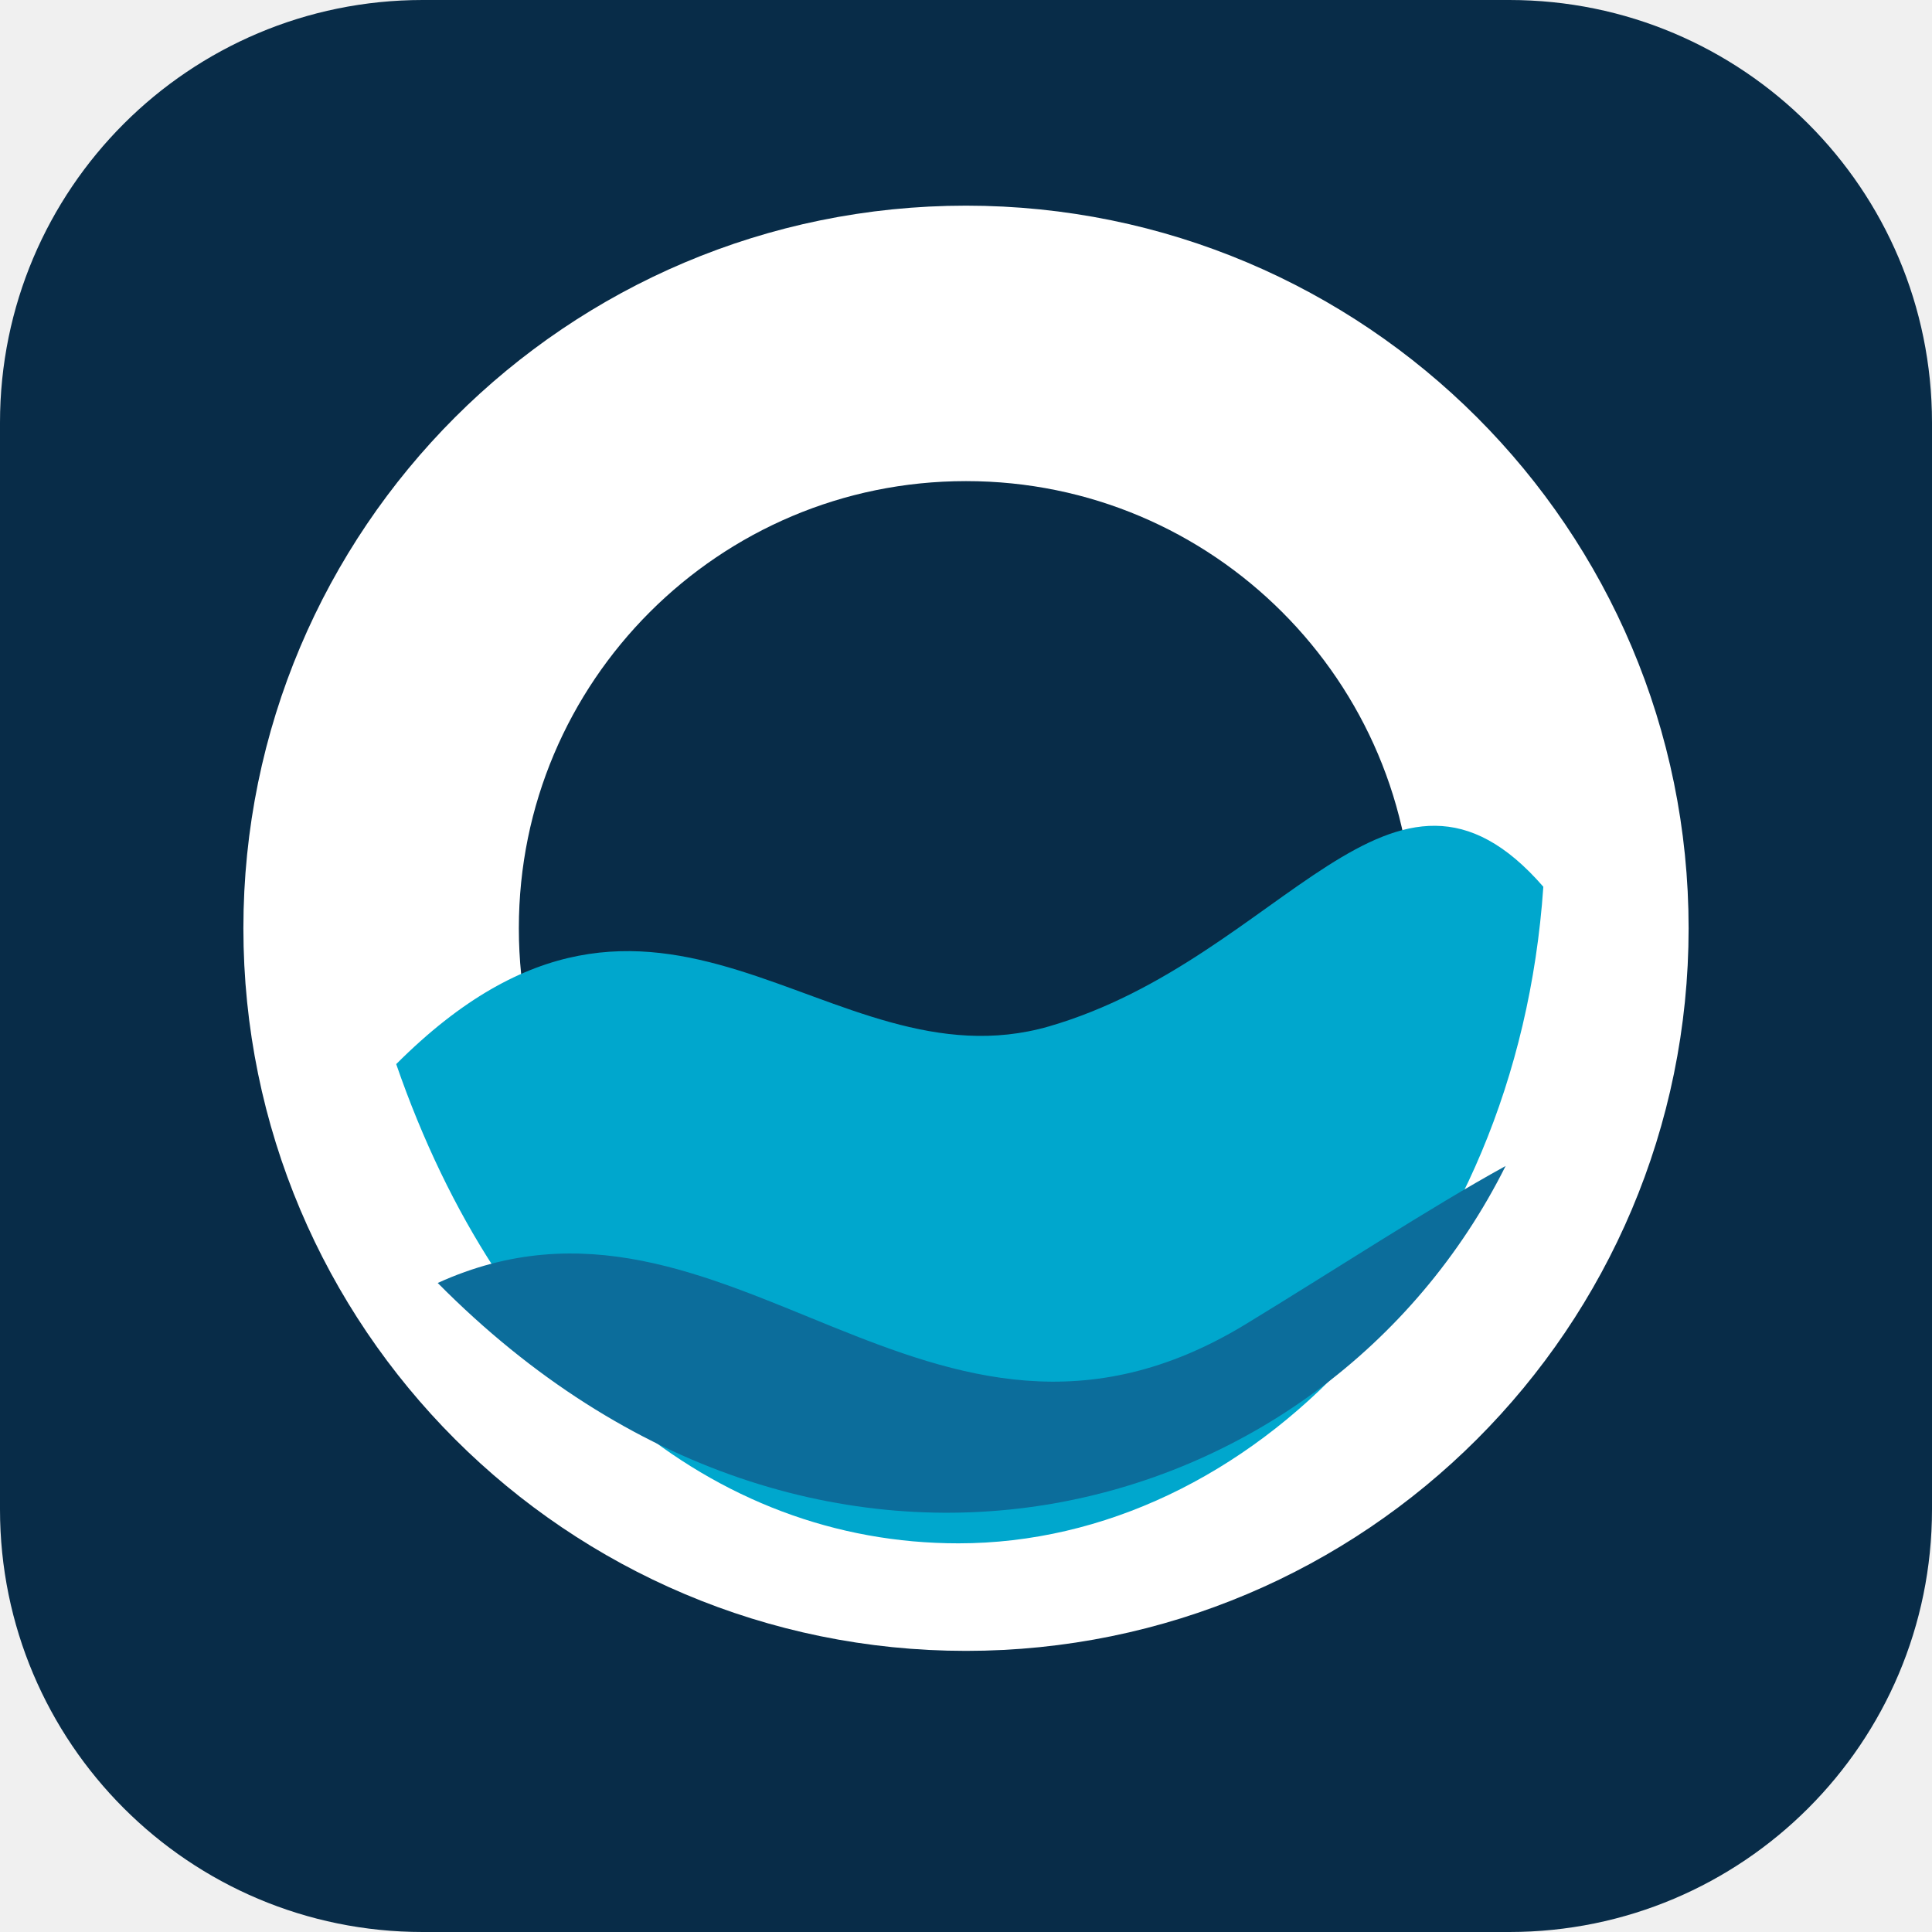
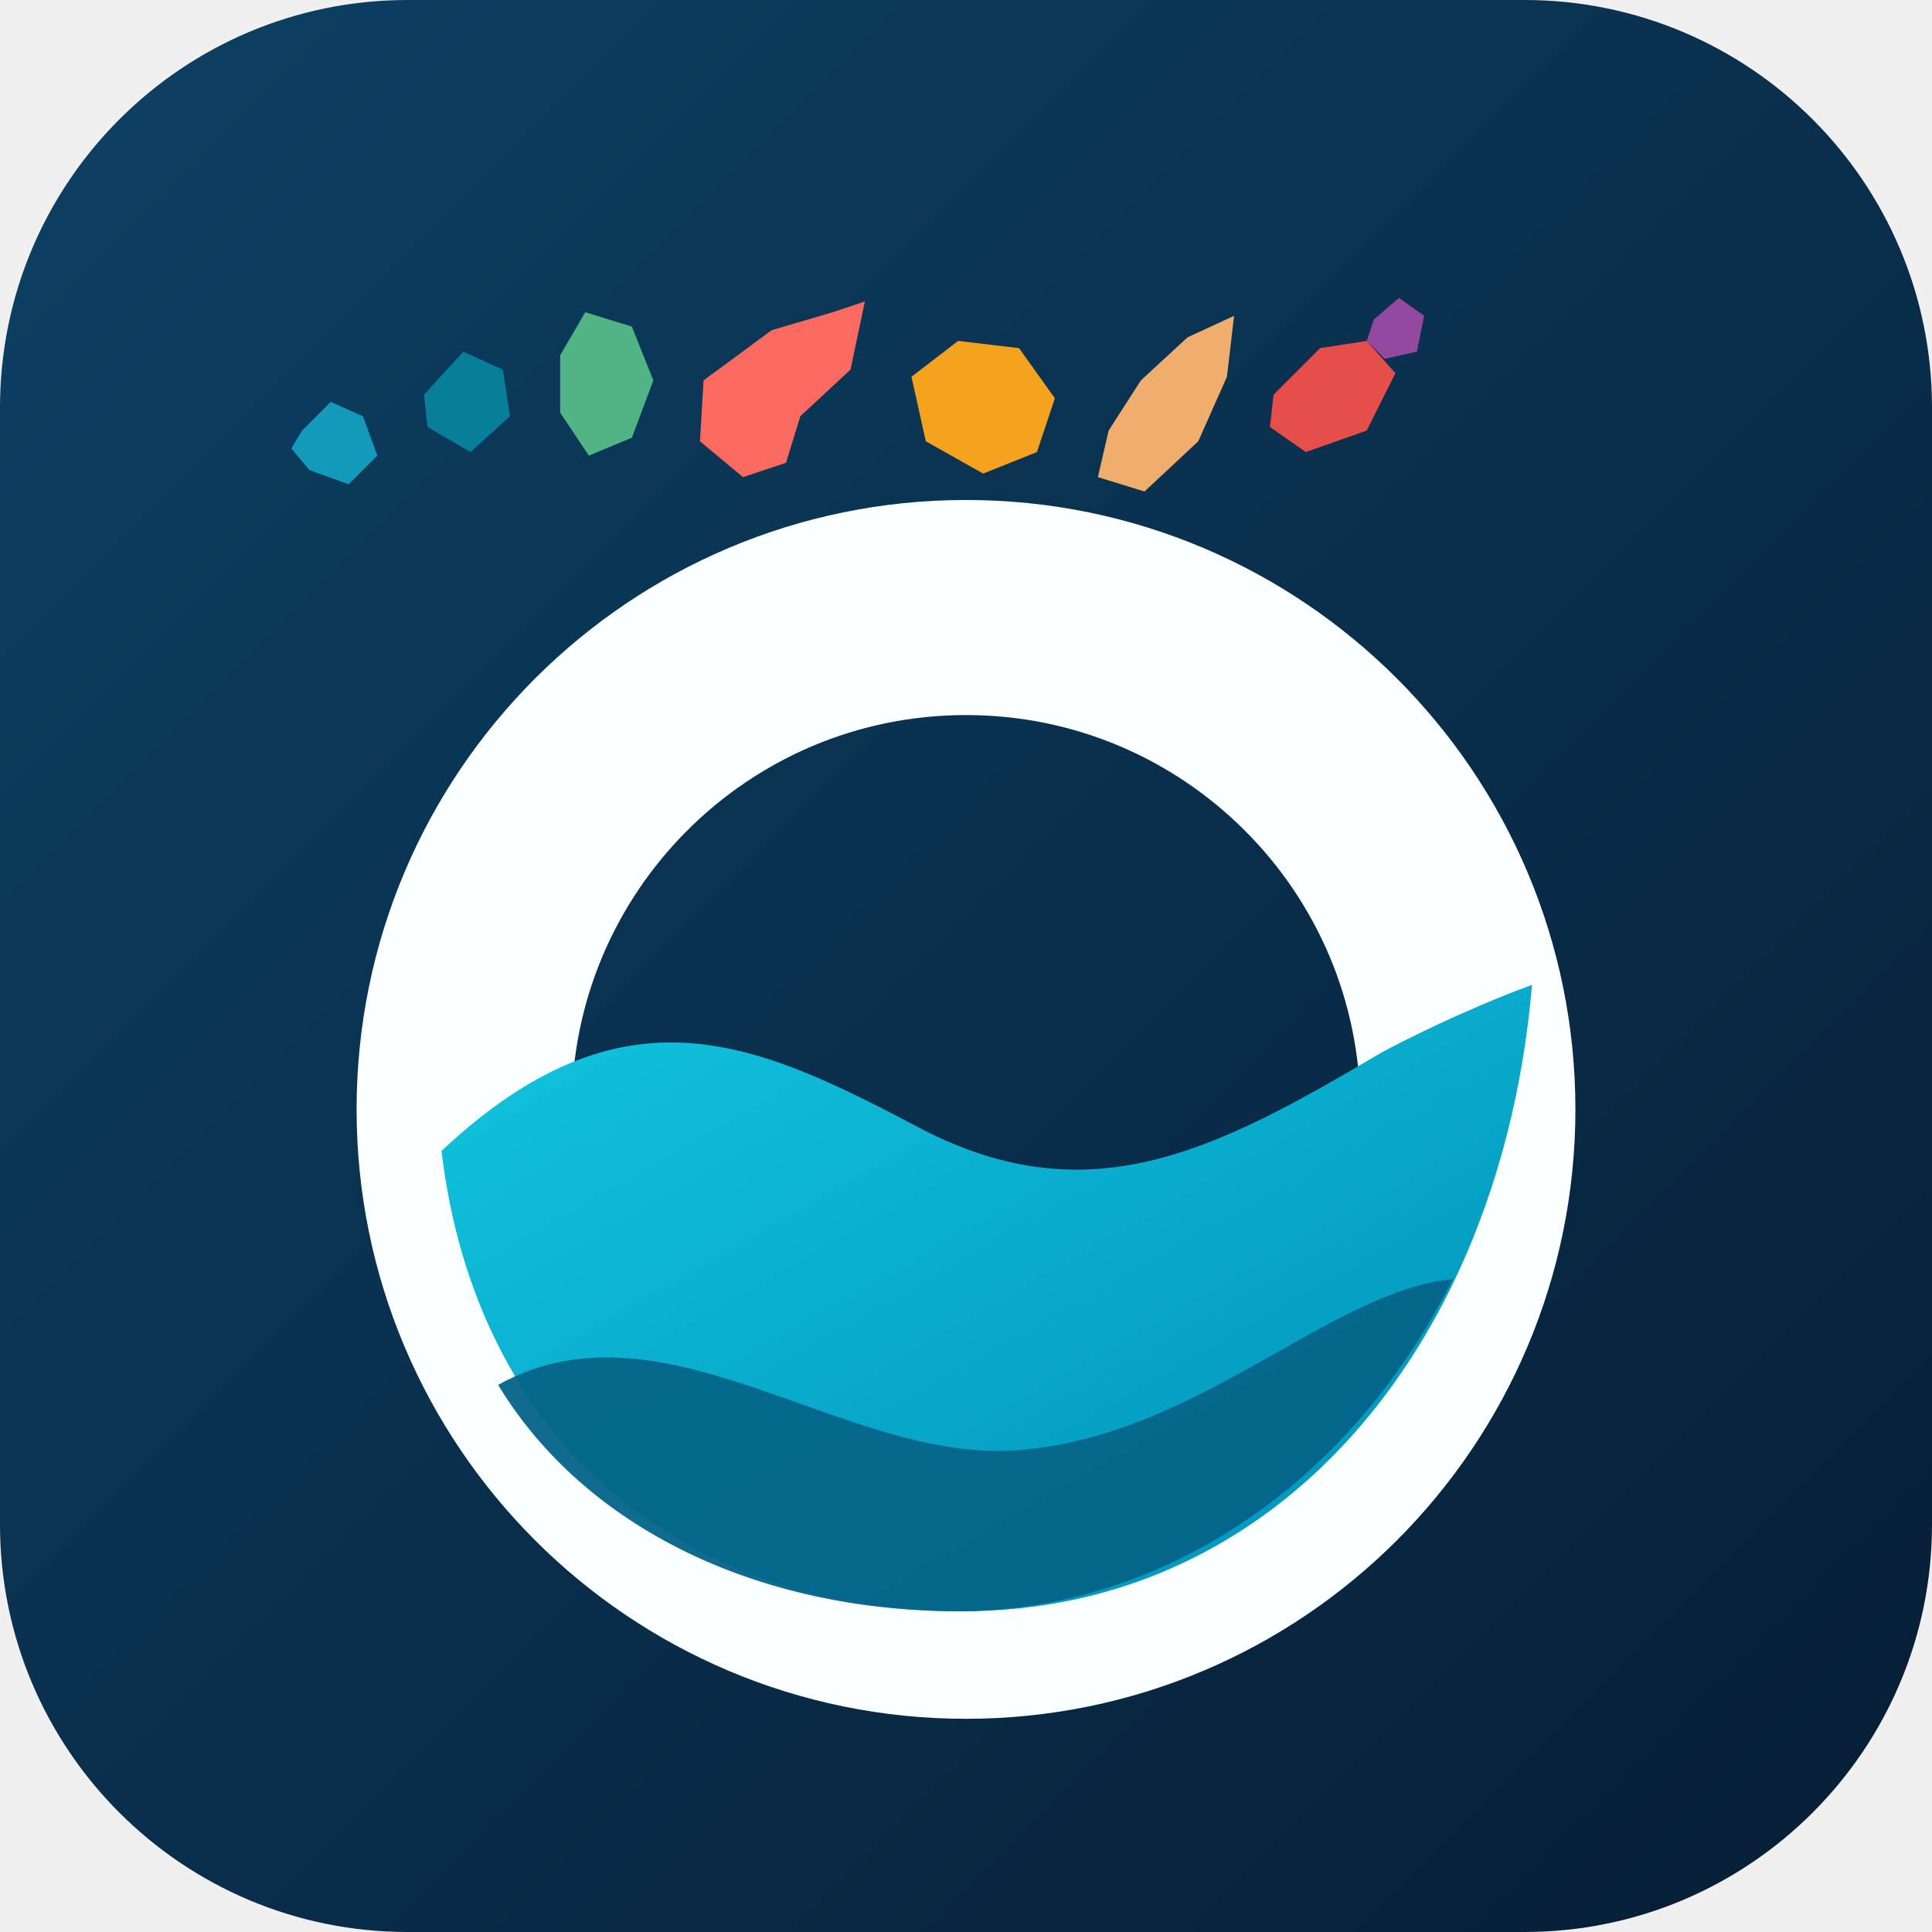
- <svg xmlns="http://www.w3.org/2000/svg" viewBox="0 0 512 512" role="img" aria-label="Ochea">
-   <rect width="512" height="512" rx="112" fill="#082c48" />
-   <circle cx="256" cy="246" r="155" fill="none" stroke="#ffffff" stroke-width="73" />
-   <path d="M105 282c70-70 114 7 173-10 62-18 91-83 131-37-7 102-78 174-155 174-65 0-121-46-149-127z" fill="#00a7cd" />
-   <path d="M116 340c77-35 130 62 214 11 23-14 49-31 69-42-48 96-182 133-283 31z" fill="#0c6d9b" />
+ <svg xmlns="http://www.w3.org/2000/svg" viewBox="0 0 512 512" role="img" aria-labelledby="title">
+   <defs>
+     <linearGradient id="sky" x1="0" y1="0" x2="1" y2="1">
+       <stop stop-color="#0c4165" />
+       <stop offset="1" stop-color="#071d34" />
+     </linearGradient>
+     <linearGradient id="wave" x1="0" y1="0" x2="1" y2="1">
+       <stop stop-color="#12c6df" />
+       <stop offset="1" stop-color="#008eb8" />
+     </linearGradient>
+   </defs>
+   <rect width="512" height="512" rx="108" fill="url(#sky)" />
+   <g transform="translate(62 78) scale(.95)">
+     <path d="M19 38l8-8 9 4 4 11-8 8-11-4-5-6z" fill="#139aba" />
+     <path d="M53 28l11-12 11 5 2 13-11 10-12-7z" fill="#087f99" />
+     <path d="M91 17l7-12 13 4 6 15-6 16-12 5-8-12z" fill="#50b485" />
+     <path d="M131 24l19-14 17-5 9-3-4 19-14 13-4 13-12 4-12-10z" fill="#fb6a61" />
+     <path d="M189 23l13-10 17 2 10 14-5 15-15 6-16-9z" fill="#f5a31e" />
+     <path d="M244 38l9-14 13-12 13-6-2 17-8 18-15 14-13-4z" fill="#efae6d" />
+     <path d="M290 28l13-13 13-2 8 9-8 16-17 6-10-7z" fill="#e64e49" />
+     <path d="M318 7l7-6 7 5-2 10-9 2-5-5z" fill="#9349a0" />
+   </g>
+   <circle cx="256" cy="294" r="133" fill="none" stroke="#faffff" stroke-width="57" />
+   <path d="M117 305c48-45 83-29 125-7 46 25 80 7 124-19 13-7 29-14 40-18-8 94-66 166-151 166-75 0-129-46-138-122z" fill="url(#wave)" />
+   <path d="M132 367c45-25 94 23 141 17 46-5 80-42 112-45-29 58-81 88-131 88-53 0-99-22-122-60z" fill="#046488" opacity=".95" />
</svg>
